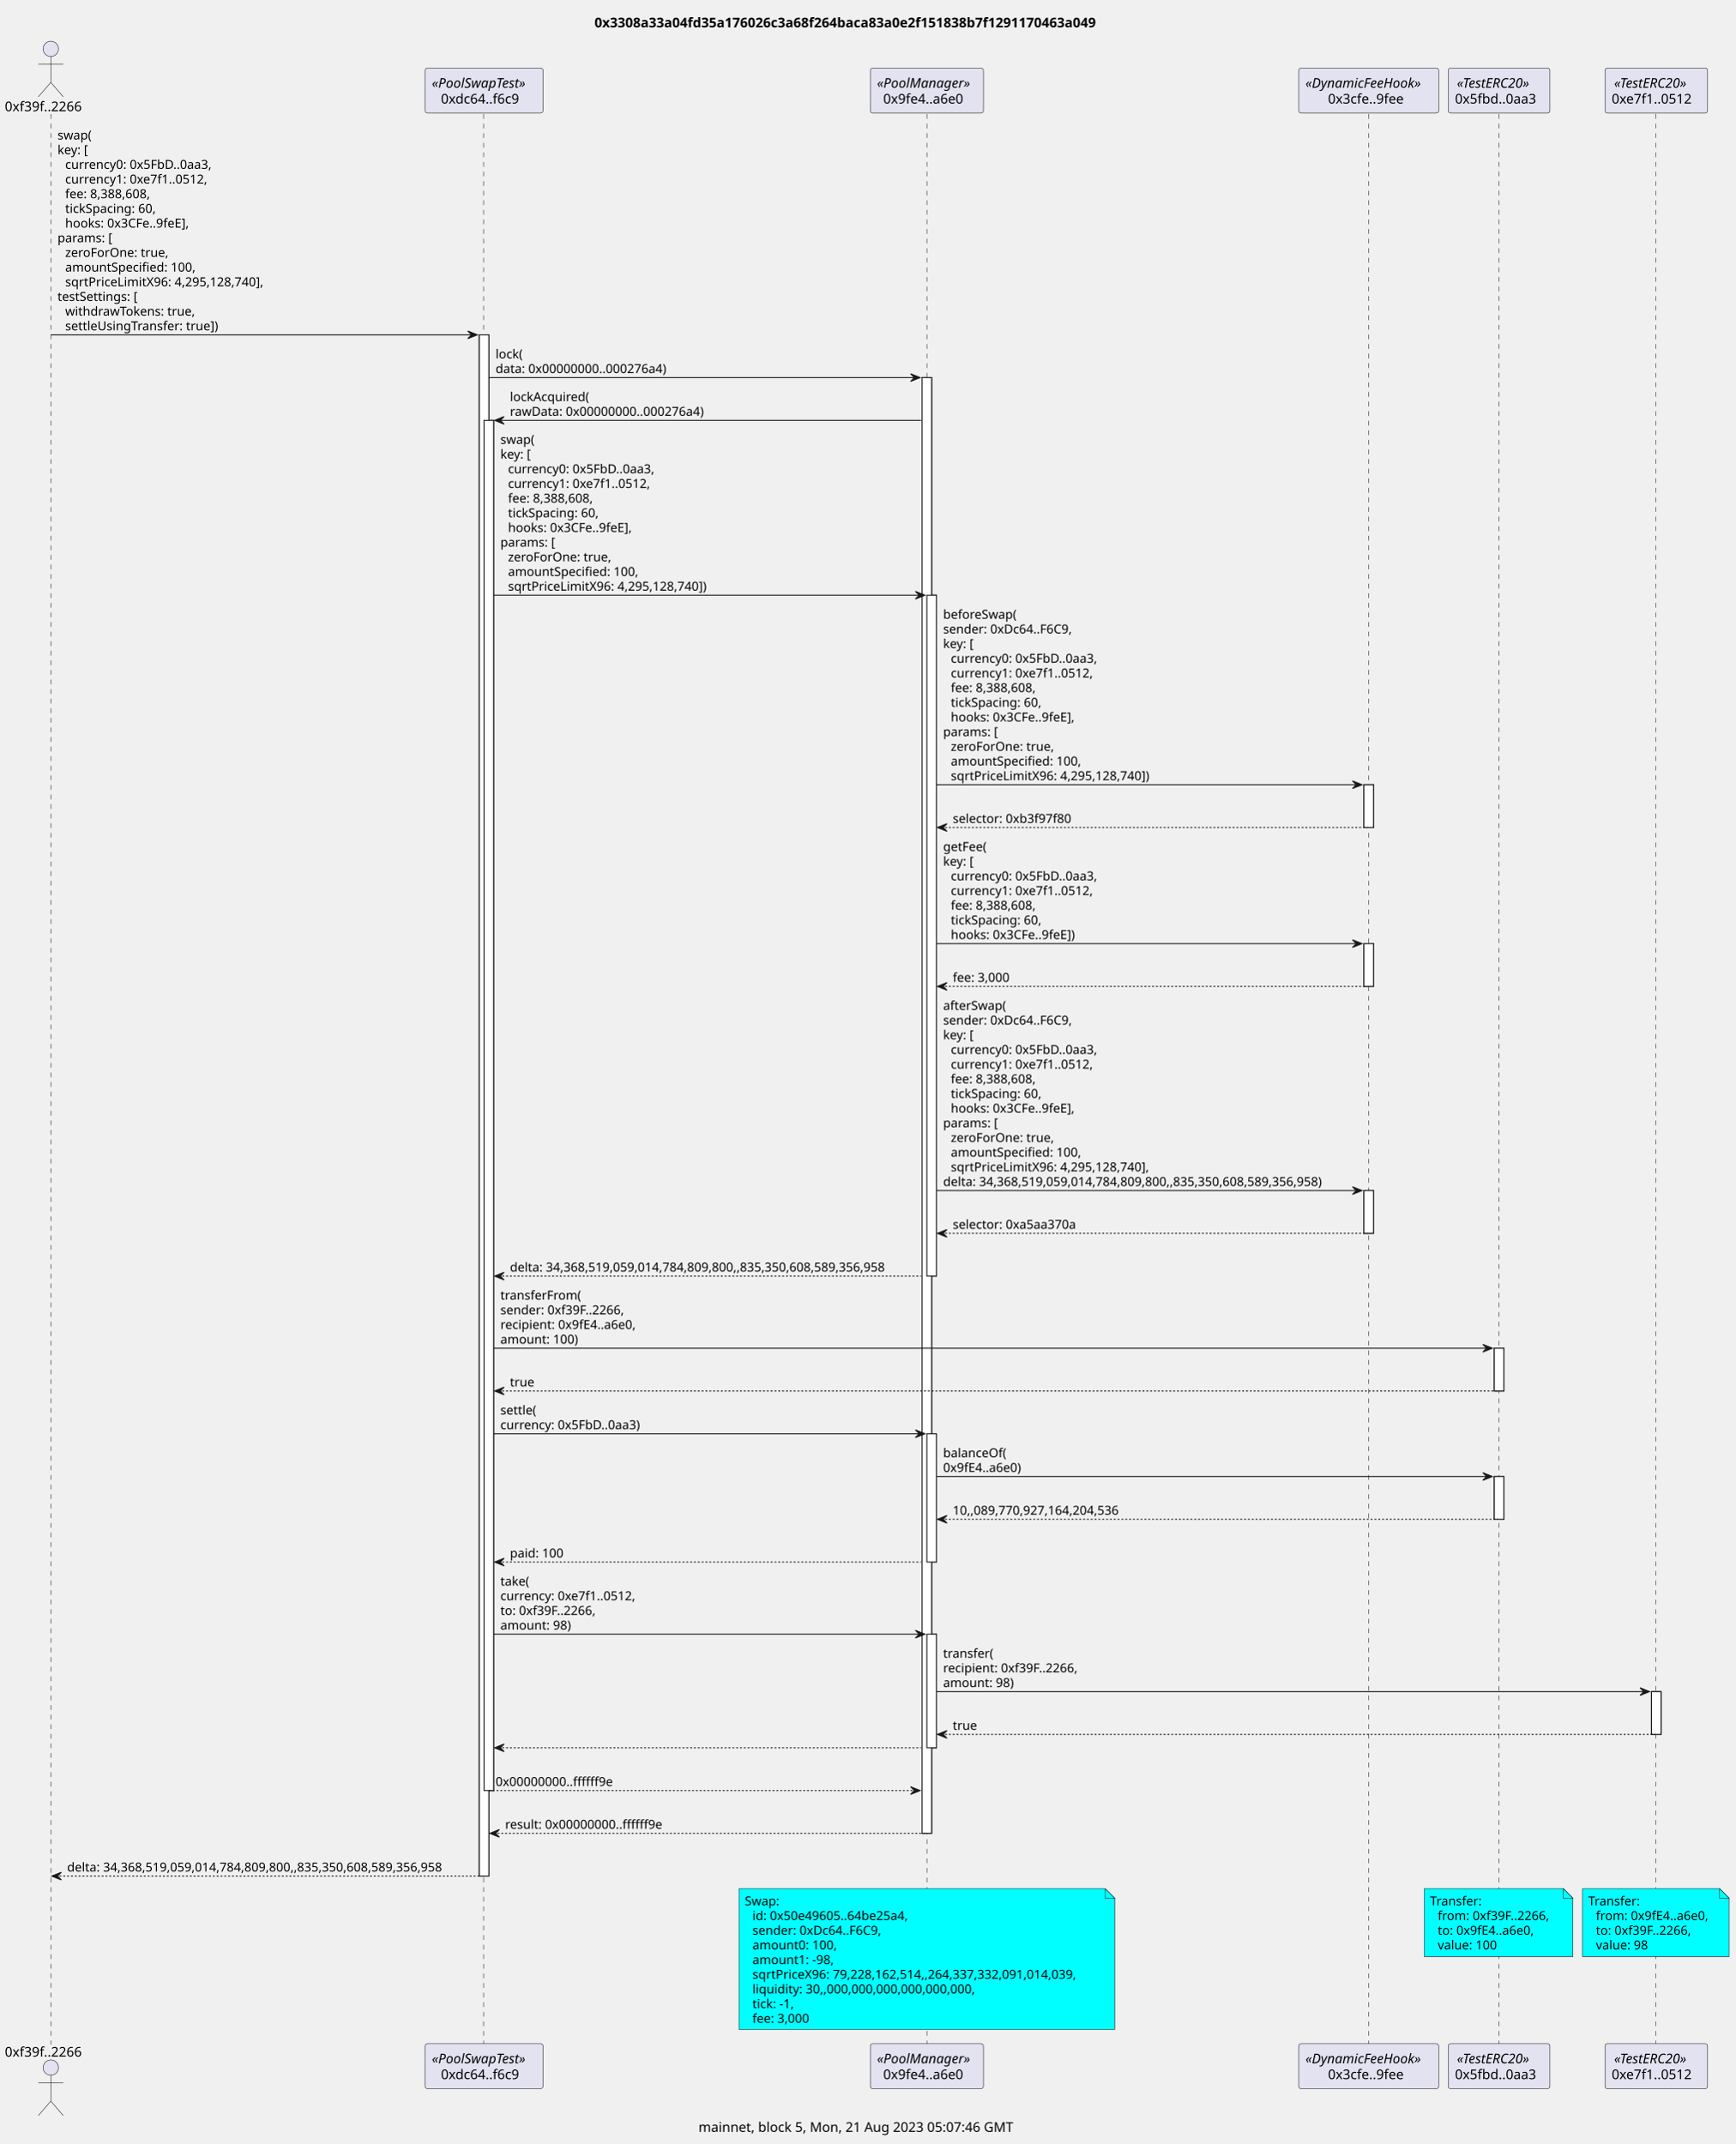
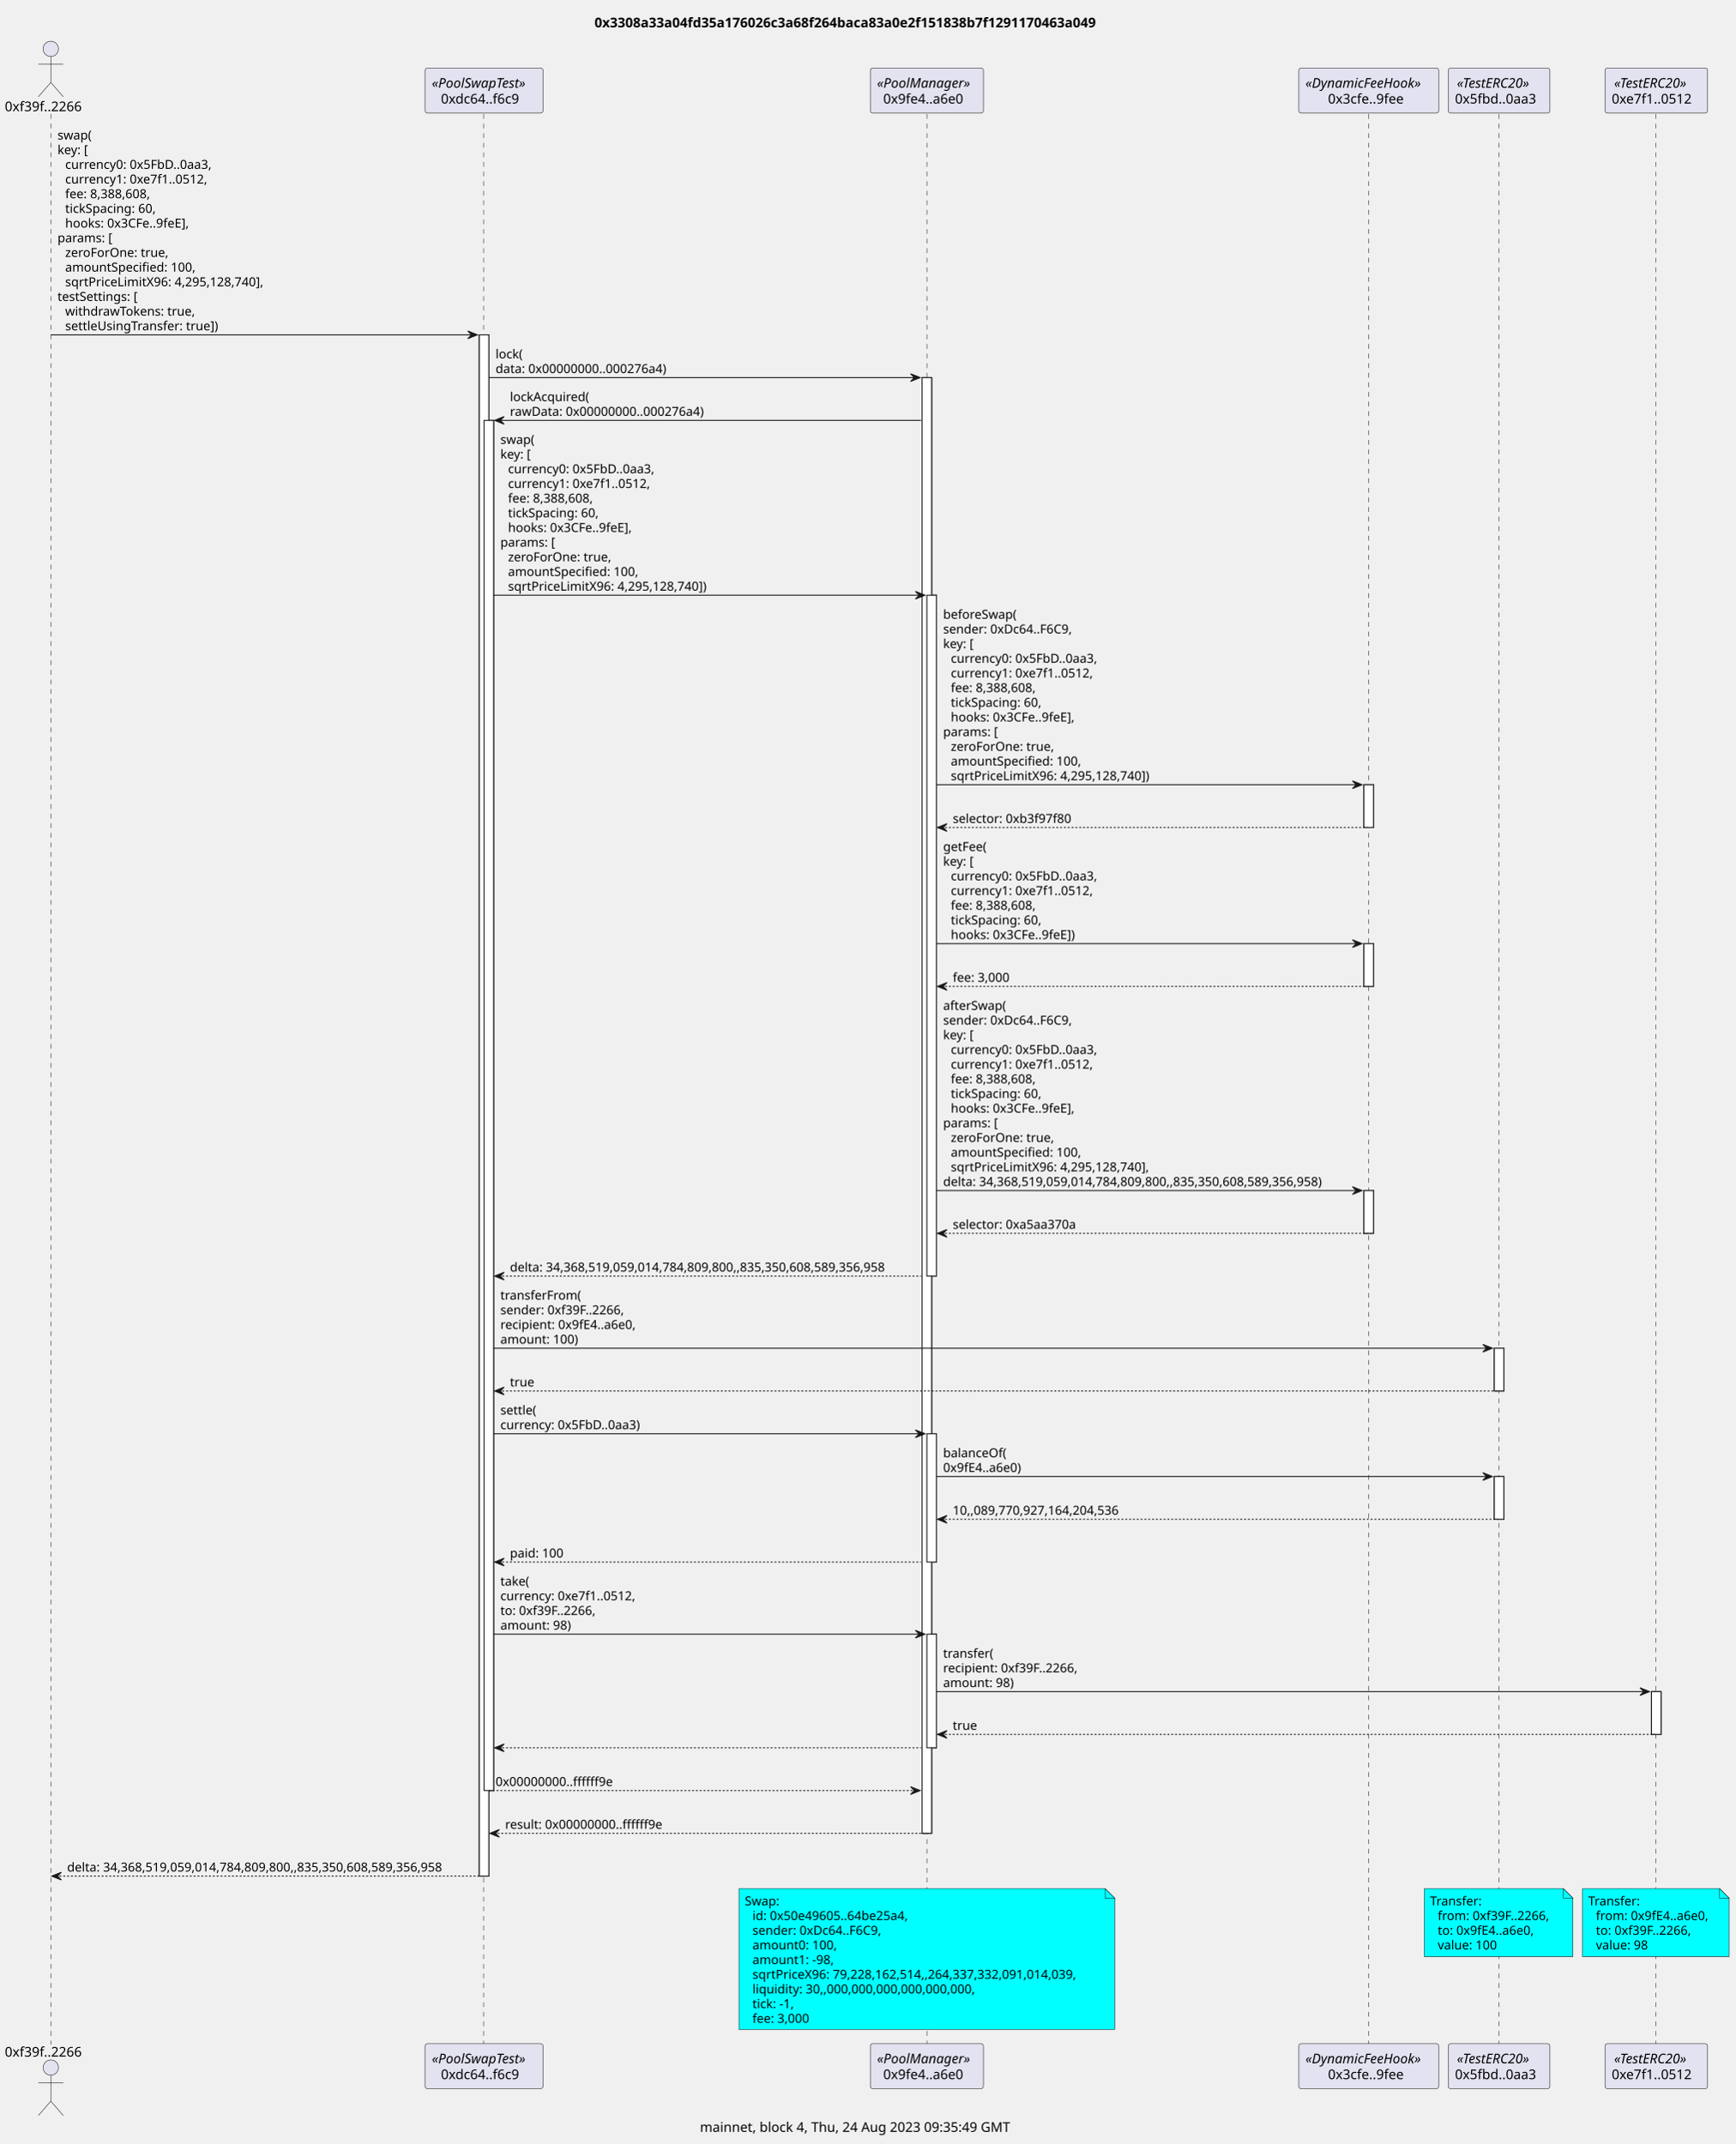
<svg xmlns="http://www.w3.org/2000/svg" contentStyleType="text/css" height="2236px" preserveAspectRatio="none" style="width:1811px;height:2236px;background:#FFFFFF;" version="1.1" viewBox="0 0 1811 2236" width="1811px" zoomAndPan="magnify">
  <defs />
  <g>
    <text fill="#000000" font-family="sans-serif" font-size="14" font-weight="bold" lengthAdjust="spacing" textLength="568" x="620.25" y="28.535">0x3308a33a04fd35a176026c3a68f264baca83a0e2f151838b7f1291170463a049</text>
-     <text fill="#000000" font-family="sans-serif" font-size="14" lengthAdjust="spacing" textLength="351" x="728.75" y="2224.229">mainnet, block 5, Mon, 21 Aug 2023 05:07:46 GMT</text>
+     <text fill="#000000" font-family="sans-serif" font-size="14" lengthAdjust="spacing" textLength="348" x="730.25" y="2224.229">mainnet, block 4, Thu, 24 Aug 2023 09:35:49 GMT</text>
    <rect fill="#FFFFFF" height="1608.086" style="stroke:#181818;stroke-width:1.0;" width="10" x="500" y="349.324" />
    <rect fill="#FFFFFF" height="1429.602" style="stroke:#181818;stroke-width:1.0;" width="10" x="505" y="438.566" />
    <rect fill="#FFFFFF" height="1518.844" style="stroke:#181818;stroke-width:1.0;" width="10" x="962" y="393.945" />
    <rect fill="#FFFFFF" height="710.422" style="stroke:#181818;stroke-width:1.0;" width="10" x="967" y="620.982" />
    <rect fill="#FFFFFF" height="133.863" style="stroke:#181818;stroke-width:1.0;" width="10" x="967" y="1495.889" />
    <rect fill="#FFFFFF" height="118.553" style="stroke:#181818;stroke-width:1.0;" width="10" x="967" y="1704.994" />
    <rect fill="#FFFFFF" height="44.621" style="stroke:#181818;stroke-width:1.0;" width="10" x="1423" y="818.709" />
    <rect fill="#FFFFFF" height="44.621" style="stroke:#181818;stroke-width:1.0;" width="10" x="1423" y="984.504" />
    <rect fill="#FFFFFF" height="44.621" style="stroke:#181818;stroke-width:1.0;" width="10" x="1423" y="1242.162" />
    <rect fill="#FFFFFF" height="44.621" style="stroke:#181818;stroke-width:1.0;" width="10" x="1559" y="1406.647" />
    <rect fill="#FFFFFF" height="44.621" style="stroke:#181818;stroke-width:1.0;" width="10" x="1559" y="1540.51" />
    <rect fill="#FFFFFF" height="44.621" style="stroke:#181818;stroke-width:1.0;" width="10" x="1723" y="1764.926" />
    <line style="stroke:#181818;stroke-width:0.5;stroke-dasharray:5.0,5.0;" x1="53" x2="53" y1="118.977" y2="2133.205" />
    <line style="stroke:#181818;stroke-width:0.5;stroke-dasharray:5.0,5.0;" x1="504.5" x2="504.5" y1="118.977" y2="2133.205" />
    <line style="stroke:#181818;stroke-width:0.5;stroke-dasharray:5.0,5.0;" x1="967" x2="967" y1="118.977" y2="2133.205" />
    <line style="stroke:#181818;stroke-width:0.5;stroke-dasharray:5.0,5.0;" x1="1428" x2="1428" y1="118.977" y2="2133.205" />
    <line style="stroke:#181818;stroke-width:0.5;stroke-dasharray:5.0,5.0;" x1="1564" x2="1564" y1="118.977" y2="2133.205" />
    <line style="stroke:#181818;stroke-width:0.5;stroke-dasharray:5.0,5.0;" x1="1727.5" x2="1727.5" y1="118.977" y2="2133.205" />
    <text fill="#000000" font-family="sans-serif" font-size="14" lengthAdjust="spacing" textLength="90" x="5" y="116.023">0xf39f..2266</text>
    <ellipse cx="53" cy="50.988" fill="#E2E2F0" rx="8" ry="8" style="stroke:#181818;stroke-width:0.5;" />
    <path d="M53,58.988 L53,85.988 M40,66.988 L66,66.988 M53,85.988 L40,100.988 M53,85.988 L66,100.988 " fill="none" style="stroke:#181818;stroke-width:0.5;" />
    <text fill="#000000" font-family="sans-serif" font-size="14" lengthAdjust="spacing" textLength="90" x="5" y="2145.74">0xf39f..2266</text>
    <ellipse cx="53" cy="2157.193" fill="#E2E2F0" rx="8" ry="8" style="stroke:#181818;stroke-width:0.5;" />
    <path d="M53,2165.193 L53,2192.193 M40,2173.193 L66,2173.193 M53,2192.193 L40,2207.193 M53,2192.193 L66,2207.193 " fill="none" style="stroke:#181818;stroke-width:0.5;" />
    <rect fill="#E2E2F0" height="46.977" rx="2.5" ry="2.5" style="stroke:#181818;stroke-width:0.5;" width="123" x="443.5" y="71" />
    <text fill="#000000" font-family="sans-serif" font-size="14" font-style="italic" lengthAdjust="spacing" textLength="109" x="450.5" y="91.535">«PoolSwapTest»</text>
    <text fill="#000000" font-family="sans-serif" font-size="14" lengthAdjust="spacing" textLength="90" x="460" y="108.023">0xdc64..f6c9</text>
    <rect fill="#E2E2F0" height="46.977" rx="2.5" ry="2.5" style="stroke:#181818;stroke-width:0.5;" width="123" x="443.5" y="2132.205" />
    <text fill="#000000" font-family="sans-serif" font-size="14" font-style="italic" lengthAdjust="spacing" textLength="109" x="450.5" y="2152.74">«PoolSwapTest»</text>
    <text fill="#000000" font-family="sans-serif" font-size="14" lengthAdjust="spacing" textLength="90" x="460" y="2169.229">0xdc64..f6c9</text>
    <rect fill="#E2E2F0" height="46.977" rx="2.5" ry="2.5" style="stroke:#181818;stroke-width:0.5;" width="118" x="908" y="71" />
    <text fill="#000000" font-family="sans-serif" font-size="14" font-style="italic" lengthAdjust="spacing" textLength="104" x="915" y="91.535">«PoolManager»</text>
    <text fill="#000000" font-family="sans-serif" font-size="14" lengthAdjust="spacing" textLength="91" x="921.5" y="108.023">0x9fe4..a6e0</text>
    <rect fill="#E2E2F0" height="46.977" rx="2.5" ry="2.5" style="stroke:#181818;stroke-width:0.5;" width="118" x="908" y="2132.205" />
    <text fill="#000000" font-family="sans-serif" font-size="14" font-style="italic" lengthAdjust="spacing" textLength="104" x="915" y="2152.74">«PoolManager»</text>
    <text fill="#000000" font-family="sans-serif" font-size="14" lengthAdjust="spacing" textLength="91" x="921.5" y="2169.229">0x9fe4..a6e0</text>
    <rect fill="#E2E2F0" height="46.977" rx="2.5" ry="2.5" style="stroke:#181818;stroke-width:0.5;" width="146" x="1355" y="71" />
    <text fill="#000000" font-family="sans-serif" font-size="14" font-style="italic" lengthAdjust="spacing" textLength="132" x="1362" y="91.535">«DynamicFeeHook»</text>
    <text fill="#000000" font-family="sans-serif" font-size="14" lengthAdjust="spacing" textLength="85" x="1385.5" y="108.023">0x3cfe..9fee</text>
    <rect fill="#E2E2F0" height="46.977" rx="2.5" ry="2.5" style="stroke:#181818;stroke-width:0.5;" width="146" x="1355" y="2132.205" />
    <text fill="#000000" font-family="sans-serif" font-size="14" font-style="italic" lengthAdjust="spacing" textLength="132" x="1362" y="2152.74">«DynamicFeeHook»</text>
    <text fill="#000000" font-family="sans-serif" font-size="14" lengthAdjust="spacing" textLength="85" x="1385.5" y="2169.229">0x3cfe..9fee</text>
    <rect fill="#E2E2F0" height="46.977" rx="2.5" ry="2.5" style="stroke:#181818;stroke-width:0.5;" width="106" x="1511" y="71" />
    <text fill="#000000" font-family="sans-serif" font-size="14" font-style="italic" lengthAdjust="spacing" textLength="88" x="1520" y="91.535">«TestERC20»</text>
    <text fill="#000000" font-family="sans-serif" font-size="14" lengthAdjust="spacing" textLength="92" x="1518" y="108.023">0x5fbd..0aa3</text>
    <rect fill="#E2E2F0" height="46.977" rx="2.5" ry="2.5" style="stroke:#181818;stroke-width:0.5;" width="106" x="1511" y="2132.205" />
    <text fill="#000000" font-family="sans-serif" font-size="14" font-style="italic" lengthAdjust="spacing" textLength="88" x="1520" y="2152.74">«TestERC20»</text>
    <text fill="#000000" font-family="sans-serif" font-size="14" lengthAdjust="spacing" textLength="92" x="1518" y="2169.229">0x5fbd..0aa3</text>
    <rect fill="#E2E2F0" height="46.977" rx="2.5" ry="2.5" style="stroke:#181818;stroke-width:0.5;" width="107" x="1674.5" y="71" />
    <text fill="#000000" font-family="sans-serif" font-size="14" font-style="italic" lengthAdjust="spacing" textLength="88" x="1684" y="91.535">«TestERC20»</text>
    <text fill="#000000" font-family="sans-serif" font-size="14" lengthAdjust="spacing" textLength="93" x="1681.5" y="108.023">0xe7f1..0512</text>
    <rect fill="#E2E2F0" height="46.977" rx="2.5" ry="2.5" style="stroke:#181818;stroke-width:0.5;" width="107" x="1674.5" y="2132.205" />
    <text fill="#000000" font-family="sans-serif" font-size="14" font-style="italic" lengthAdjust="spacing" textLength="88" x="1684" y="2152.74">«TestERC20»</text>
    <text fill="#000000" font-family="sans-serif" font-size="14" lengthAdjust="spacing" textLength="93" x="1681.5" y="2169.229">0xe7f1..0512</text>
    <rect fill="#FFFFFF" height="1608.086" style="stroke:#181818;stroke-width:1.0;" width="10" x="500" y="349.324" />
    <rect fill="#FFFFFF" height="1429.602" style="stroke:#181818;stroke-width:1.0;" width="10" x="505" y="438.566" />
    <rect fill="#FFFFFF" height="1518.844" style="stroke:#181818;stroke-width:1.0;" width="10" x="962" y="393.945" />
    <rect fill="#FFFFFF" height="710.422" style="stroke:#181818;stroke-width:1.0;" width="10" x="967" y="620.982" />
    <rect fill="#FFFFFF" height="133.863" style="stroke:#181818;stroke-width:1.0;" width="10" x="967" y="1495.889" />
    <rect fill="#FFFFFF" height="118.553" style="stroke:#181818;stroke-width:1.0;" width="10" x="967" y="1704.994" />
    <rect fill="#FFFFFF" height="44.621" style="stroke:#181818;stroke-width:1.0;" width="10" x="1423" y="818.709" />
    <rect fill="#FFFFFF" height="44.621" style="stroke:#181818;stroke-width:1.0;" width="10" x="1423" y="984.504" />
    <rect fill="#FFFFFF" height="44.621" style="stroke:#181818;stroke-width:1.0;" width="10" x="1423" y="1242.162" />
    <rect fill="#FFFFFF" height="44.621" style="stroke:#181818;stroke-width:1.0;" width="10" x="1559" y="1406.647" />
    <rect fill="#FFFFFF" height="44.621" style="stroke:#181818;stroke-width:1.0;" width="10" x="1559" y="1540.51" />
    <rect fill="#FFFFFF" height="44.621" style="stroke:#181818;stroke-width:1.0;" width="10" x="1723" y="1764.926" />
    <polygon fill="#181818" points="488,345.324,498,349.324,488,353.324,492,349.324" style="stroke:#181818;stroke-width:1.0;" />
    <line style="stroke:#181818;stroke-width:1.0;" x1="53" x2="494" y1="349.324" y2="349.324" />
    <text fill="#000000" font-family="sans-serif" font-size="13" lengthAdjust="spacing" textLength="36" x="60" y="145.545">swap(</text>
    <text fill="#000000" font-family="sans-serif" font-size="13" lengthAdjust="spacing" textLength="34" x="60" y="160.856">key: [</text>
    <text fill="#000000" font-family="sans-serif" font-size="13" lengthAdjust="spacing" textLength="161" x="68" y="176.166">currency0: 0x5FbD..0aa3,</text>
    <text fill="#000000" font-family="sans-serif" font-size="13" lengthAdjust="spacing" textLength="158" x="68" y="191.477">currency1: 0xe7f1..0512,</text>
    <text fill="#000000" font-family="sans-serif" font-size="13" lengthAdjust="spacing" textLength="95" x="68" y="206.787">fee: 8,388,608,</text>
    <text fill="#000000" font-family="sans-serif" font-size="13" lengthAdjust="spacing" textLength="101" x="68" y="222.098">tickSpacing: 60,</text>
    <text fill="#000000" font-family="sans-serif" font-size="13" lengthAdjust="spacing" textLength="137" x="68" y="237.408">hooks: 0x3CFe..9feE],</text>
    <text fill="#000000" font-family="sans-serif" font-size="13" lengthAdjust="spacing" textLength="58" x="60" y="252.719">params: [</text>
    <text fill="#000000" font-family="sans-serif" font-size="13" lengthAdjust="spacing" textLength="109" x="68" y="268.029">zeroForOne: true,</text>
    <text fill="#000000" font-family="sans-serif" font-size="13" lengthAdjust="spacing" textLength="141" x="68" y="283.34">amountSpecified: 100,</text>
    <text fill="#000000" font-family="sans-serif" font-size="13" lengthAdjust="spacing" textLength="219" x="68" y="298.65">sqrtPriceLimitX96: 4,295,128,740],</text>
    <text fill="#000000" font-family="sans-serif" font-size="13" lengthAdjust="spacing" textLength="87" x="60" y="313.961">testSettings: [</text>
    <text fill="#000000" font-family="sans-serif" font-size="13" lengthAdjust="spacing" textLength="140" x="68" y="329.272">withdrawTokens: true,</text>
    <text fill="#000000" font-family="sans-serif" font-size="13" lengthAdjust="spacing" textLength="164" x="68" y="344.582">settleUsingTransfer: true])</text>
    <polygon fill="#181818" points="950,389.945,960,393.945,950,397.945,954,393.945" style="stroke:#181818;stroke-width:1.0;" />
    <line style="stroke:#181818;stroke-width:1.0;" x1="510" x2="956" y1="393.945" y2="393.945" />
    <text fill="#000000" font-family="sans-serif" font-size="13" lengthAdjust="spacing" textLength="31" x="517" y="373.893">lock(</text>
    <text fill="#000000" font-family="sans-serif" font-size="13" lengthAdjust="spacing" textLength="190" x="517" y="389.203">data: 0x00000000..000276a4)</text>
    <polygon fill="#181818" points="526,434.566,516,438.566,526,442.566,522,438.566" style="stroke:#181818;stroke-width:1.0;" />
    <line style="stroke:#181818;stroke-width:1.0;" x1="520" x2="961" y1="438.566" y2="438.566" />
    <text fill="#000000" font-family="sans-serif" font-size="13" lengthAdjust="spacing" textLength="87" x="532" y="418.514">lockAcquired(</text>
    <text fill="#000000" font-family="sans-serif" font-size="13" lengthAdjust="spacing" textLength="214" x="532" y="433.824">rawData: 0x00000000..000276a4)</text>
    <polygon fill="#181818" points="955,616.982,965,620.982,955,624.982,959,620.982" style="stroke:#181818;stroke-width:1.0;" />
    <line style="stroke:#181818;stroke-width:1.0;" x1="515" x2="961" y1="620.982" y2="620.982" />
    <text fill="#000000" font-family="sans-serif" font-size="13" lengthAdjust="spacing" textLength="36" x="522" y="463.135">swap(</text>
    <text fill="#000000" font-family="sans-serif" font-size="13" lengthAdjust="spacing" textLength="34" x="522" y="478.445">key: [</text>
    <text fill="#000000" font-family="sans-serif" font-size="13" lengthAdjust="spacing" textLength="161" x="530" y="493.756">currency0: 0x5FbD..0aa3,</text>
    <text fill="#000000" font-family="sans-serif" font-size="13" lengthAdjust="spacing" textLength="158" x="530" y="509.066">currency1: 0xe7f1..0512,</text>
    <text fill="#000000" font-family="sans-serif" font-size="13" lengthAdjust="spacing" textLength="95" x="530" y="524.377">fee: 8,388,608,</text>
    <text fill="#000000" font-family="sans-serif" font-size="13" lengthAdjust="spacing" textLength="101" x="530" y="539.688">tickSpacing: 60,</text>
    <text fill="#000000" font-family="sans-serif" font-size="13" lengthAdjust="spacing" textLength="137" x="530" y="554.998">hooks: 0x3CFe..9feE],</text>
    <text fill="#000000" font-family="sans-serif" font-size="13" lengthAdjust="spacing" textLength="58" x="522" y="570.309">params: [</text>
    <text fill="#000000" font-family="sans-serif" font-size="13" lengthAdjust="spacing" textLength="109" x="530" y="585.619">zeroForOne: true,</text>
    <text fill="#000000" font-family="sans-serif" font-size="13" lengthAdjust="spacing" textLength="141" x="530" y="600.93">amountSpecified: 100,</text>
    <text fill="#000000" font-family="sans-serif" font-size="13" lengthAdjust="spacing" textLength="219" x="530" y="616.24">sqrtPriceLimitX96: 4,295,128,740])</text>
    <polygon fill="#181818" points="1411,814.709,1421,818.709,1411,822.709,1415,818.709" style="stroke:#181818;stroke-width:1.0;" />
    <line style="stroke:#181818;stroke-width:1.0;" x1="977" x2="1417" y1="818.709" y2="818.709" />
    <text fill="#000000" font-family="sans-serif" font-size="13" lengthAdjust="spacing" textLength="76" x="984" y="645.551">beforeSwap(</text>
    <text fill="#000000" font-family="sans-serif" font-size="13" lengthAdjust="spacing" textLength="143" x="984" y="660.861">sender: 0xDc64..F6C9,</text>
    <text fill="#000000" font-family="sans-serif" font-size="13" lengthAdjust="spacing" textLength="34" x="984" y="676.172">key: [</text>
    <text fill="#000000" font-family="sans-serif" font-size="13" lengthAdjust="spacing" textLength="161" x="992" y="691.482">currency0: 0x5FbD..0aa3,</text>
    <text fill="#000000" font-family="sans-serif" font-size="13" lengthAdjust="spacing" textLength="158" x="992" y="706.793">currency1: 0xe7f1..0512,</text>
    <text fill="#000000" font-family="sans-serif" font-size="13" lengthAdjust="spacing" textLength="95" x="992" y="722.104">fee: 8,388,608,</text>
    <text fill="#000000" font-family="sans-serif" font-size="13" lengthAdjust="spacing" textLength="101" x="992" y="737.414">tickSpacing: 60,</text>
    <text fill="#000000" font-family="sans-serif" font-size="13" lengthAdjust="spacing" textLength="137" x="992" y="752.725">hooks: 0x3CFe..9feE],</text>
    <text fill="#000000" font-family="sans-serif" font-size="13" lengthAdjust="spacing" textLength="58" x="984" y="768.035">params: [</text>
    <text fill="#000000" font-family="sans-serif" font-size="13" lengthAdjust="spacing" textLength="109" x="992" y="783.346">zeroForOne: true,</text>
    <text fill="#000000" font-family="sans-serif" font-size="13" lengthAdjust="spacing" textLength="141" x="992" y="798.656">amountSpecified: 100,</text>
    <text fill="#000000" font-family="sans-serif" font-size="13" lengthAdjust="spacing" textLength="219" x="992" y="813.967">sqrtPriceLimitX96: 4,295,128,740])</text>
    <polygon fill="#181818" points="988,859.33,978,863.33,988,867.33,984,863.33" style="stroke:#181818;stroke-width:1.0;" />
    <line style="stroke:#181818;stroke-width:1.0;stroke-dasharray:2.0,2.0;" x1="982" x2="1427" y1="863.33" y2="863.33" />
    <text fill="#000000" font-family="sans-serif" font-size="13" lengthAdjust="spacing" textLength="4" x="994" y="843.277"> </text>
    <text fill="#000000" font-family="sans-serif" font-size="13" lengthAdjust="spacing" textLength="132" x="994" y="858.588">selector: 0xb3f97f80</text>
    <polygon fill="#181818" points="1411,980.504,1421,984.504,1411,988.504,1415,984.504" style="stroke:#181818;stroke-width:1.0;" />
    <line style="stroke:#181818;stroke-width:1.0;" x1="977" x2="1417" y1="984.504" y2="984.504" />
    <text fill="#000000" font-family="sans-serif" font-size="13" lengthAdjust="spacing" textLength="45" x="984" y="887.898">getFee(</text>
    <text fill="#000000" font-family="sans-serif" font-size="13" lengthAdjust="spacing" textLength="34" x="984" y="903.209">key: [</text>
    <text fill="#000000" font-family="sans-serif" font-size="13" lengthAdjust="spacing" textLength="161" x="992" y="918.519">currency0: 0x5FbD..0aa3,</text>
    <text fill="#000000" font-family="sans-serif" font-size="13" lengthAdjust="spacing" textLength="158" x="992" y="933.83">currency1: 0xe7f1..0512,</text>
    <text fill="#000000" font-family="sans-serif" font-size="13" lengthAdjust="spacing" textLength="95" x="992" y="949.141">fee: 8,388,608,</text>
    <text fill="#000000" font-family="sans-serif" font-size="13" lengthAdjust="spacing" textLength="101" x="992" y="964.451">tickSpacing: 60,</text>
    <text fill="#000000" font-family="sans-serif" font-size="13" lengthAdjust="spacing" textLength="137" x="992" y="979.762">hooks: 0x3CFe..9feE])</text>
    <polygon fill="#181818" points="988,1025.125,978,1029.125,988,1033.125,984,1029.125" style="stroke:#181818;stroke-width:1.0;" />
    <line style="stroke:#181818;stroke-width:1.0;stroke-dasharray:2.0,2.0;" x1="982" x2="1427" y1="1029.125" y2="1029.125" />
    <text fill="#000000" font-family="sans-serif" font-size="13" lengthAdjust="spacing" textLength="4" x="994" y="1009.072"> </text>
    <text fill="#000000" font-family="sans-serif" font-size="13" lengthAdjust="spacing" textLength="63" x="994" y="1024.383">fee: 3,000</text>
    <polygon fill="#181818" points="1411,1238.162,1421,1242.162,1411,1246.162,1415,1242.162" style="stroke:#181818;stroke-width:1.0;" />
    <line style="stroke:#181818;stroke-width:1.0;" x1="977" x2="1417" y1="1242.162" y2="1242.162" />
    <text fill="#000000" font-family="sans-serif" font-size="13" lengthAdjust="spacing" textLength="65" x="984" y="1053.693">afterSwap(</text>
    <text fill="#000000" font-family="sans-serif" font-size="13" lengthAdjust="spacing" textLength="143" x="984" y="1069.004">sender: 0xDc64..F6C9,</text>
    <text fill="#000000" font-family="sans-serif" font-size="13" lengthAdjust="spacing" textLength="34" x="984" y="1084.314">key: [</text>
    <text fill="#000000" font-family="sans-serif" font-size="13" lengthAdjust="spacing" textLength="161" x="992" y="1099.625">currency0: 0x5FbD..0aa3,</text>
    <text fill="#000000" font-family="sans-serif" font-size="13" lengthAdjust="spacing" textLength="158" x="992" y="1114.936">currency1: 0xe7f1..0512,</text>
    <text fill="#000000" font-family="sans-serif" font-size="13" lengthAdjust="spacing" textLength="95" x="992" y="1130.246">fee: 8,388,608,</text>
    <text fill="#000000" font-family="sans-serif" font-size="13" lengthAdjust="spacing" textLength="101" x="992" y="1145.557">tickSpacing: 60,</text>
    <text fill="#000000" font-family="sans-serif" font-size="13" lengthAdjust="spacing" textLength="137" x="992" y="1160.867">hooks: 0x3CFe..9feE],</text>
    <text fill="#000000" font-family="sans-serif" font-size="13" lengthAdjust="spacing" textLength="58" x="984" y="1176.178">params: [</text>
    <text fill="#000000" font-family="sans-serif" font-size="13" lengthAdjust="spacing" textLength="109" x="992" y="1191.488">zeroForOne: true,</text>
    <text fill="#000000" font-family="sans-serif" font-size="13" lengthAdjust="spacing" textLength="141" x="992" y="1206.799">amountSpecified: 100,</text>
    <text fill="#000000" font-family="sans-serif" font-size="13" lengthAdjust="spacing" textLength="219" x="992" y="1222.109">sqrtPriceLimitX96: 4,295,128,740],</text>
    <text fill="#000000" font-family="sans-serif" font-size="13" lengthAdjust="spacing" textLength="427" x="984" y="1237.42">delta: 34,368,519,059,014,784,809,800,,835,350,608,589,356,958)</text>
    <polygon fill="#181818" points="988,1282.783,978,1286.783,988,1290.783,984,1286.783" style="stroke:#181818;stroke-width:1.0;" />
    <line style="stroke:#181818;stroke-width:1.0;stroke-dasharray:2.0,2.0;" x1="982" x2="1427" y1="1286.783" y2="1286.783" />
    <text fill="#000000" font-family="sans-serif" font-size="13" lengthAdjust="spacing" textLength="4" x="994" y="1266.73"> </text>
    <text fill="#000000" font-family="sans-serif" font-size="13" lengthAdjust="spacing" textLength="134" x="994" y="1282.041">selector: 0xa5aa370a</text>
    <polygon fill="#181818" points="526,1327.404,516,1331.404,526,1335.404,522,1331.404" style="stroke:#181818;stroke-width:1.0;" />
    <line style="stroke:#181818;stroke-width:1.0;stroke-dasharray:2.0,2.0;" x1="520" x2="961" y1="1331.404" y2="1331.404" />
    <text fill="#000000" font-family="sans-serif" font-size="13" lengthAdjust="spacing" textLength="4" x="532" y="1311.352"> </text>
    <text fill="#000000" font-family="sans-serif" font-size="13" lengthAdjust="spacing" textLength="423" x="532" y="1326.662">delta: 34,368,519,059,014,784,809,800,,835,350,608,589,356,958</text>
    <polygon fill="#181818" points="1547,1402.647,1557,1406.647,1547,1410.647,1551,1406.647" style="stroke:#181818;stroke-width:1.0;" />
    <line style="stroke:#181818;stroke-width:1.0;" x1="515" x2="1553" y1="1406.647" y2="1406.647" />
    <text fill="#000000" font-family="sans-serif" font-size="13" lengthAdjust="spacing" textLength="85" x="522" y="1355.973">transferFrom(</text>
    <text fill="#000000" font-family="sans-serif" font-size="13" lengthAdjust="spacing" textLength="138" x="522" y="1371.283">sender: 0xf39F..2266,</text>
    <text fill="#000000" font-family="sans-serif" font-size="13" lengthAdjust="spacing" textLength="149" x="522" y="1386.594">recipient: 0x9fE4..a6e0,</text>
    <text fill="#000000" font-family="sans-serif" font-size="13" lengthAdjust="spacing" textLength="84" x="522" y="1401.904">amount: 100)</text>
    <polygon fill="#181818" points="526,1447.268,516,1451.268,526,1455.268,522,1451.268" style="stroke:#181818;stroke-width:1.0;" />
    <line style="stroke:#181818;stroke-width:1.0;stroke-dasharray:2.0,2.0;" x1="520" x2="1563" y1="1451.268" y2="1451.268" />
    <text fill="#000000" font-family="sans-serif" font-size="13" lengthAdjust="spacing" textLength="4" x="532" y="1431.215"> </text>
    <text fill="#000000" font-family="sans-serif" font-size="13" lengthAdjust="spacing" textLength="25" x="532" y="1446.525">true</text>
    <polygon fill="#181818" points="955,1491.889,965,1495.889,955,1499.889,959,1495.889" style="stroke:#181818;stroke-width:1.0;" />
    <line style="stroke:#181818;stroke-width:1.0;" x1="515" x2="961" y1="1495.889" y2="1495.889" />
    <text fill="#000000" font-family="sans-serif" font-size="13" lengthAdjust="spacing" textLength="39" x="522" y="1475.836">settle(</text>
    <text fill="#000000" font-family="sans-serif" font-size="13" lengthAdjust="spacing" textLength="153" x="522" y="1491.147">currency: 0x5FbD..0aa3)</text>
    <polygon fill="#181818" points="1547,1536.51,1557,1540.51,1547,1544.51,1551,1540.51" style="stroke:#181818;stroke-width:1.0;" />
    <line style="stroke:#181818;stroke-width:1.0;" x1="977" x2="1553" y1="1540.51" y2="1540.51" />
    <text fill="#000000" font-family="sans-serif" font-size="13" lengthAdjust="spacing" textLength="67" x="984" y="1520.457">balanceOf(</text>
    <text fill="#000000" font-family="sans-serif" font-size="13" lengthAdjust="spacing" textLength="86" x="984" y="1535.768">0x9fE4..a6e0)</text>
    <polygon fill="#181818" points="988,1581.131,978,1585.131,988,1589.131,984,1585.131" style="stroke:#181818;stroke-width:1.0;" />
    <line style="stroke:#181818;stroke-width:1.0;stroke-dasharray:2.0,2.0;" x1="982" x2="1563" y1="1585.131" y2="1585.131" />
    <text fill="#000000" font-family="sans-serif" font-size="13" lengthAdjust="spacing" textLength="4" x="994" y="1565.078"> </text>
    <text fill="#000000" font-family="sans-serif" font-size="13" lengthAdjust="spacing" textLength="188" x="994" y="1580.389">10,,089,770,927,164,204,536</text>
    <polygon fill="#181818" points="526,1625.752,516,1629.752,526,1633.752,522,1629.752" style="stroke:#181818;stroke-width:1.0;" />
    <line style="stroke:#181818;stroke-width:1.0;stroke-dasharray:2.0,2.0;" x1="520" x2="961" y1="1629.752" y2="1629.752" />
    <text fill="#000000" font-family="sans-serif" font-size="13" lengthAdjust="spacing" textLength="4" x="532" y="1609.699"> </text>
    <text fill="#000000" font-family="sans-serif" font-size="13" lengthAdjust="spacing" textLength="59" x="532" y="1625.01">paid: 100</text>
    <polygon fill="#181818" points="955,1700.994,965,1704.994,955,1708.994,959,1704.994" style="stroke:#181818;stroke-width:1.0;" />
    <line style="stroke:#181818;stroke-width:1.0;" x1="515" x2="961" y1="1704.994" y2="1704.994" />
    <text fill="#000000" font-family="sans-serif" font-size="13" lengthAdjust="spacing" textLength="31" x="522" y="1654.32">take(</text>
    <text fill="#000000" font-family="sans-serif" font-size="13" lengthAdjust="spacing" textLength="150" x="522" y="1669.631">currency: 0xe7f1..0512,</text>
    <text fill="#000000" font-family="sans-serif" font-size="13" lengthAdjust="spacing" textLength="109" x="522" y="1684.941">to: 0xf39F..2266,</text>
    <text fill="#000000" font-family="sans-serif" font-size="13" lengthAdjust="spacing" textLength="76" x="522" y="1700.252">amount: 98)</text>
    <polygon fill="#181818" points="1711,1760.926,1721,1764.926,1711,1768.926,1715,1764.926" style="stroke:#181818;stroke-width:1.0;" />
    <line style="stroke:#181818;stroke-width:1.0;" x1="977" x2="1717" y1="1764.926" y2="1764.926" />
    <text fill="#000000" font-family="sans-serif" font-size="13" lengthAdjust="spacing" textLength="53" x="984" y="1729.562">transfer(</text>
    <text fill="#000000" font-family="sans-serif" font-size="13" lengthAdjust="spacing" textLength="151" x="984" y="1744.873">recipient: 0xf39F..2266,</text>
    <text fill="#000000" font-family="sans-serif" font-size="13" lengthAdjust="spacing" textLength="76" x="984" y="1760.184">amount: 98)</text>
    <polygon fill="#181818" points="988,1805.547,978,1809.547,988,1813.547,984,1809.547" style="stroke:#181818;stroke-width:1.0;" />
    <line style="stroke:#181818;stroke-width:1.0;stroke-dasharray:2.0,2.0;" x1="982" x2="1727" y1="1809.547" y2="1809.547" />
    <text fill="#000000" font-family="sans-serif" font-size="13" lengthAdjust="spacing" textLength="4" x="994" y="1789.494"> </text>
    <text fill="#000000" font-family="sans-serif" font-size="13" lengthAdjust="spacing" textLength="25" x="994" y="1804.805">true</text>
    <polygon fill="#181818" points="526,1819.547,516,1823.547,526,1827.547,522,1823.547" style="stroke:#181818;stroke-width:1.0;" />
    <line style="stroke:#181818;stroke-width:1.0;stroke-dasharray:2.0,2.0;" x1="520" x2="961" y1="1823.547" y2="1823.547" />
    <polygon fill="#181818" points="950,1864.168,960,1868.168,950,1872.168,954,1868.168" style="stroke:#181818;stroke-width:1.0;" />
    <line style="stroke:#181818;stroke-width:1.0;stroke-dasharray:2.0,2.0;" x1="510" x2="956" y1="1868.168" y2="1868.168" />
    <text fill="#000000" font-family="sans-serif" font-size="13" lengthAdjust="spacing" textLength="4" x="517" y="1848.115"> </text>
    <text fill="#000000" font-family="sans-serif" font-size="13" lengthAdjust="spacing" textLength="133" x="517" y="1863.426">0x00000000..ffffff9e</text>
    <polygon fill="#181818" points="521,1908.789,511,1912.789,521,1916.789,517,1912.789" style="stroke:#181818;stroke-width:1.0;" />
    <line style="stroke:#181818;stroke-width:1.0;stroke-dasharray:2.0,2.0;" x1="515" x2="966" y1="1912.789" y2="1912.789" />
    <text fill="#000000" font-family="sans-serif" font-size="13" lengthAdjust="spacing" textLength="4" x="527" y="1892.736"> </text>
    <text fill="#000000" font-family="sans-serif" font-size="13" lengthAdjust="spacing" textLength="177" x="527" y="1908.047">result: 0x00000000..ffffff9e</text>
    <polygon fill="#181818" points="64,1953.41,54,1957.41,64,1961.41,60,1957.41" style="stroke:#181818;stroke-width:1.0;" />
    <line style="stroke:#181818;stroke-width:1.0;stroke-dasharray:2.0,2.0;" x1="58" x2="504" y1="1957.41" y2="1957.41" />
    <text fill="#000000" font-family="sans-serif" font-size="13" lengthAdjust="spacing" textLength="4" x="70" y="1937.357"> </text>
    <text fill="#000000" font-family="sans-serif" font-size="13" lengthAdjust="spacing" textLength="423" x="70" y="1952.668">delta: 34,368,519,059,014,784,809,800,,835,350,608,589,356,958</text>
    <path d="M771,1970.41 L771,2117.41 L1163,2117.41 L1163,1980.41 L1153,1970.41 L771,1970.41 " fill="#00FFFF" style="stroke:#181818;stroke-width:0.5;" />
    <path d="M1153,1970.41 L1153,1980.41 L1163,1980.41 L1153,1970.41 " fill="#00FFFF" style="stroke:#181818;stroke-width:0.5;" />
    <text fill="#000000" font-family="sans-serif" font-size="13" lengthAdjust="spacing" textLength="36" x="777" y="1987.978">Swap:</text>
    <text fill="#000000" font-family="sans-serif" font-size="13" lengthAdjust="spacing" textLength="173" x="785" y="2003.289">id: 0x50e49605..64be25a4,</text>
    <text fill="#000000" font-family="sans-serif" font-size="13" lengthAdjust="spacing" textLength="143" x="785" y="2018.6">sender: 0xDc64..F6C9,</text>
    <text fill="#000000" font-family="sans-serif" font-size="13" lengthAdjust="spacing" textLength="92" x="785" y="2033.91">amount0: 100,</text>
    <text fill="#000000" font-family="sans-serif" font-size="13" lengthAdjust="spacing" textLength="92" x="785" y="2049.221">amount1: -98,</text>
    <text fill="#000000" font-family="sans-serif" font-size="13" lengthAdjust="spacing" textLength="363" x="785" y="2064.531">sqrtPriceX96: 79,228,162,514,,264,337,332,091,014,039,</text>
    <text fill="#000000" font-family="sans-serif" font-size="13" lengthAdjust="spacing" textLength="252" x="785" y="2079.842">liquidity: 30,,000,000,000,000,000,000,</text>
    <text fill="#000000" font-family="sans-serif" font-size="13" lengthAdjust="spacing" textLength="52" x="785" y="2095.152">tick: -1,</text>
    <text fill="#000000" font-family="sans-serif" font-size="13" lengthAdjust="spacing" textLength="63" x="785" y="2110.463">fee: 3,000</text>
    <path d="M1486,1970.41 L1486,2041.41 L1641,2041.41 L1641,1980.41 L1631,1970.41 L1486,1970.41 " fill="#00FFFF" style="stroke:#181818;stroke-width:0.5;" />
    <path d="M1631,1970.41 L1631,1980.41 L1641,1980.41 L1631,1970.41 " fill="#00FFFF" style="stroke:#181818;stroke-width:0.5;" />
    <text fill="#000000" font-family="sans-serif" font-size="13" lengthAdjust="spacing" textLength="56" x="1492" y="1987.978">Transfer:</text>
    <text fill="#000000" font-family="sans-serif" font-size="13" lengthAdjust="spacing" textLength="126" x="1500" y="2003.289">from: 0xf39F..2266,</text>
    <text fill="#000000" font-family="sans-serif" font-size="13" lengthAdjust="spacing" textLength="107" x="1500" y="2018.6">to: 0x9fE4..a6e0,</text>
    <text fill="#000000" font-family="sans-serif" font-size="13" lengthAdjust="spacing" textLength="65" x="1500" y="2033.91">value: 100</text>
    <path d="M1651,1970.41 L1651,2041.41 L1804,2041.41 L1804,1980.41 L1794,1970.41 L1651,1970.41 " fill="#00FFFF" style="stroke:#181818;stroke-width:0.5;" />
    <path d="M1794,1970.41 L1794,1980.41 L1804,1980.41 L1794,1970.41 " fill="#00FFFF" style="stroke:#181818;stroke-width:0.5;" />
    <text fill="#000000" font-family="sans-serif" font-size="13" lengthAdjust="spacing" textLength="56" x="1657" y="1987.978">Transfer:</text>
    <text fill="#000000" font-family="sans-serif" font-size="13" lengthAdjust="spacing" textLength="124" x="1665" y="2003.289">from: 0x9fE4..a6e0,</text>
    <text fill="#000000" font-family="sans-serif" font-size="13" lengthAdjust="spacing" textLength="109" x="1665" y="2018.6">to: 0xf39F..2266,</text>
    <text fill="#000000" font-family="sans-serif" font-size="13" lengthAdjust="spacing" textLength="57" x="1665" y="2033.91">value: 98</text>
  </g>
</svg>
